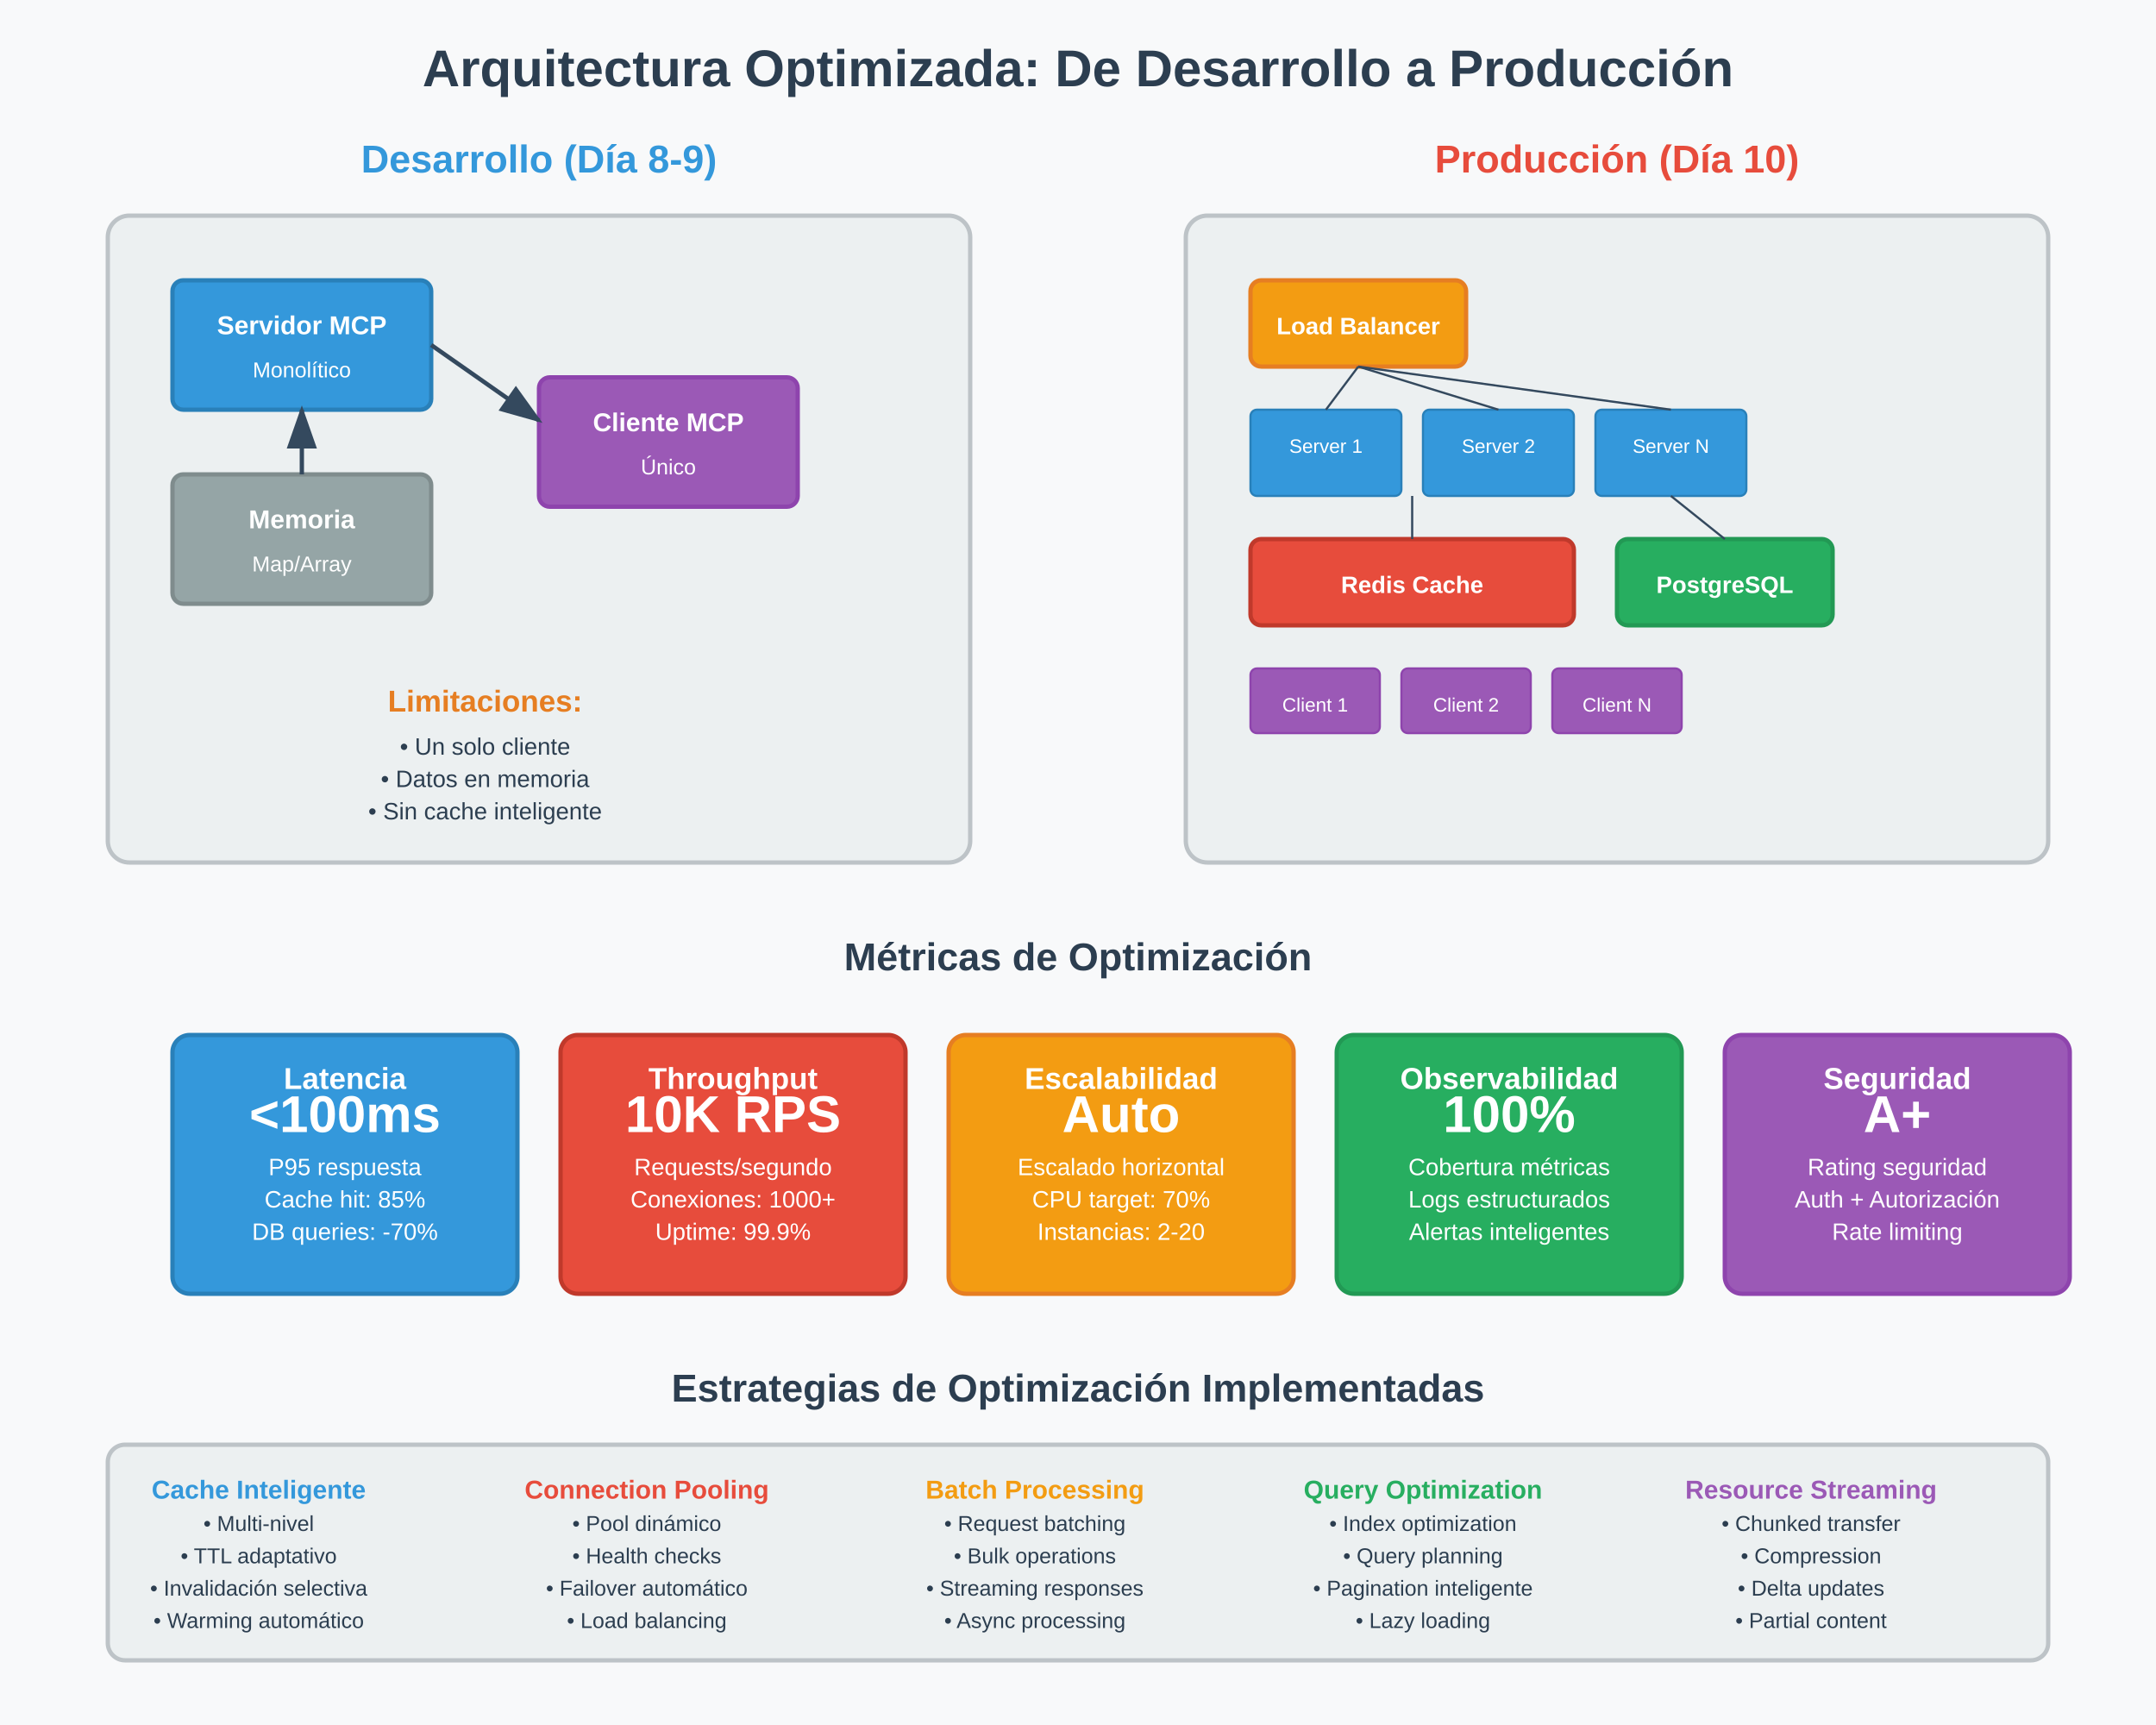
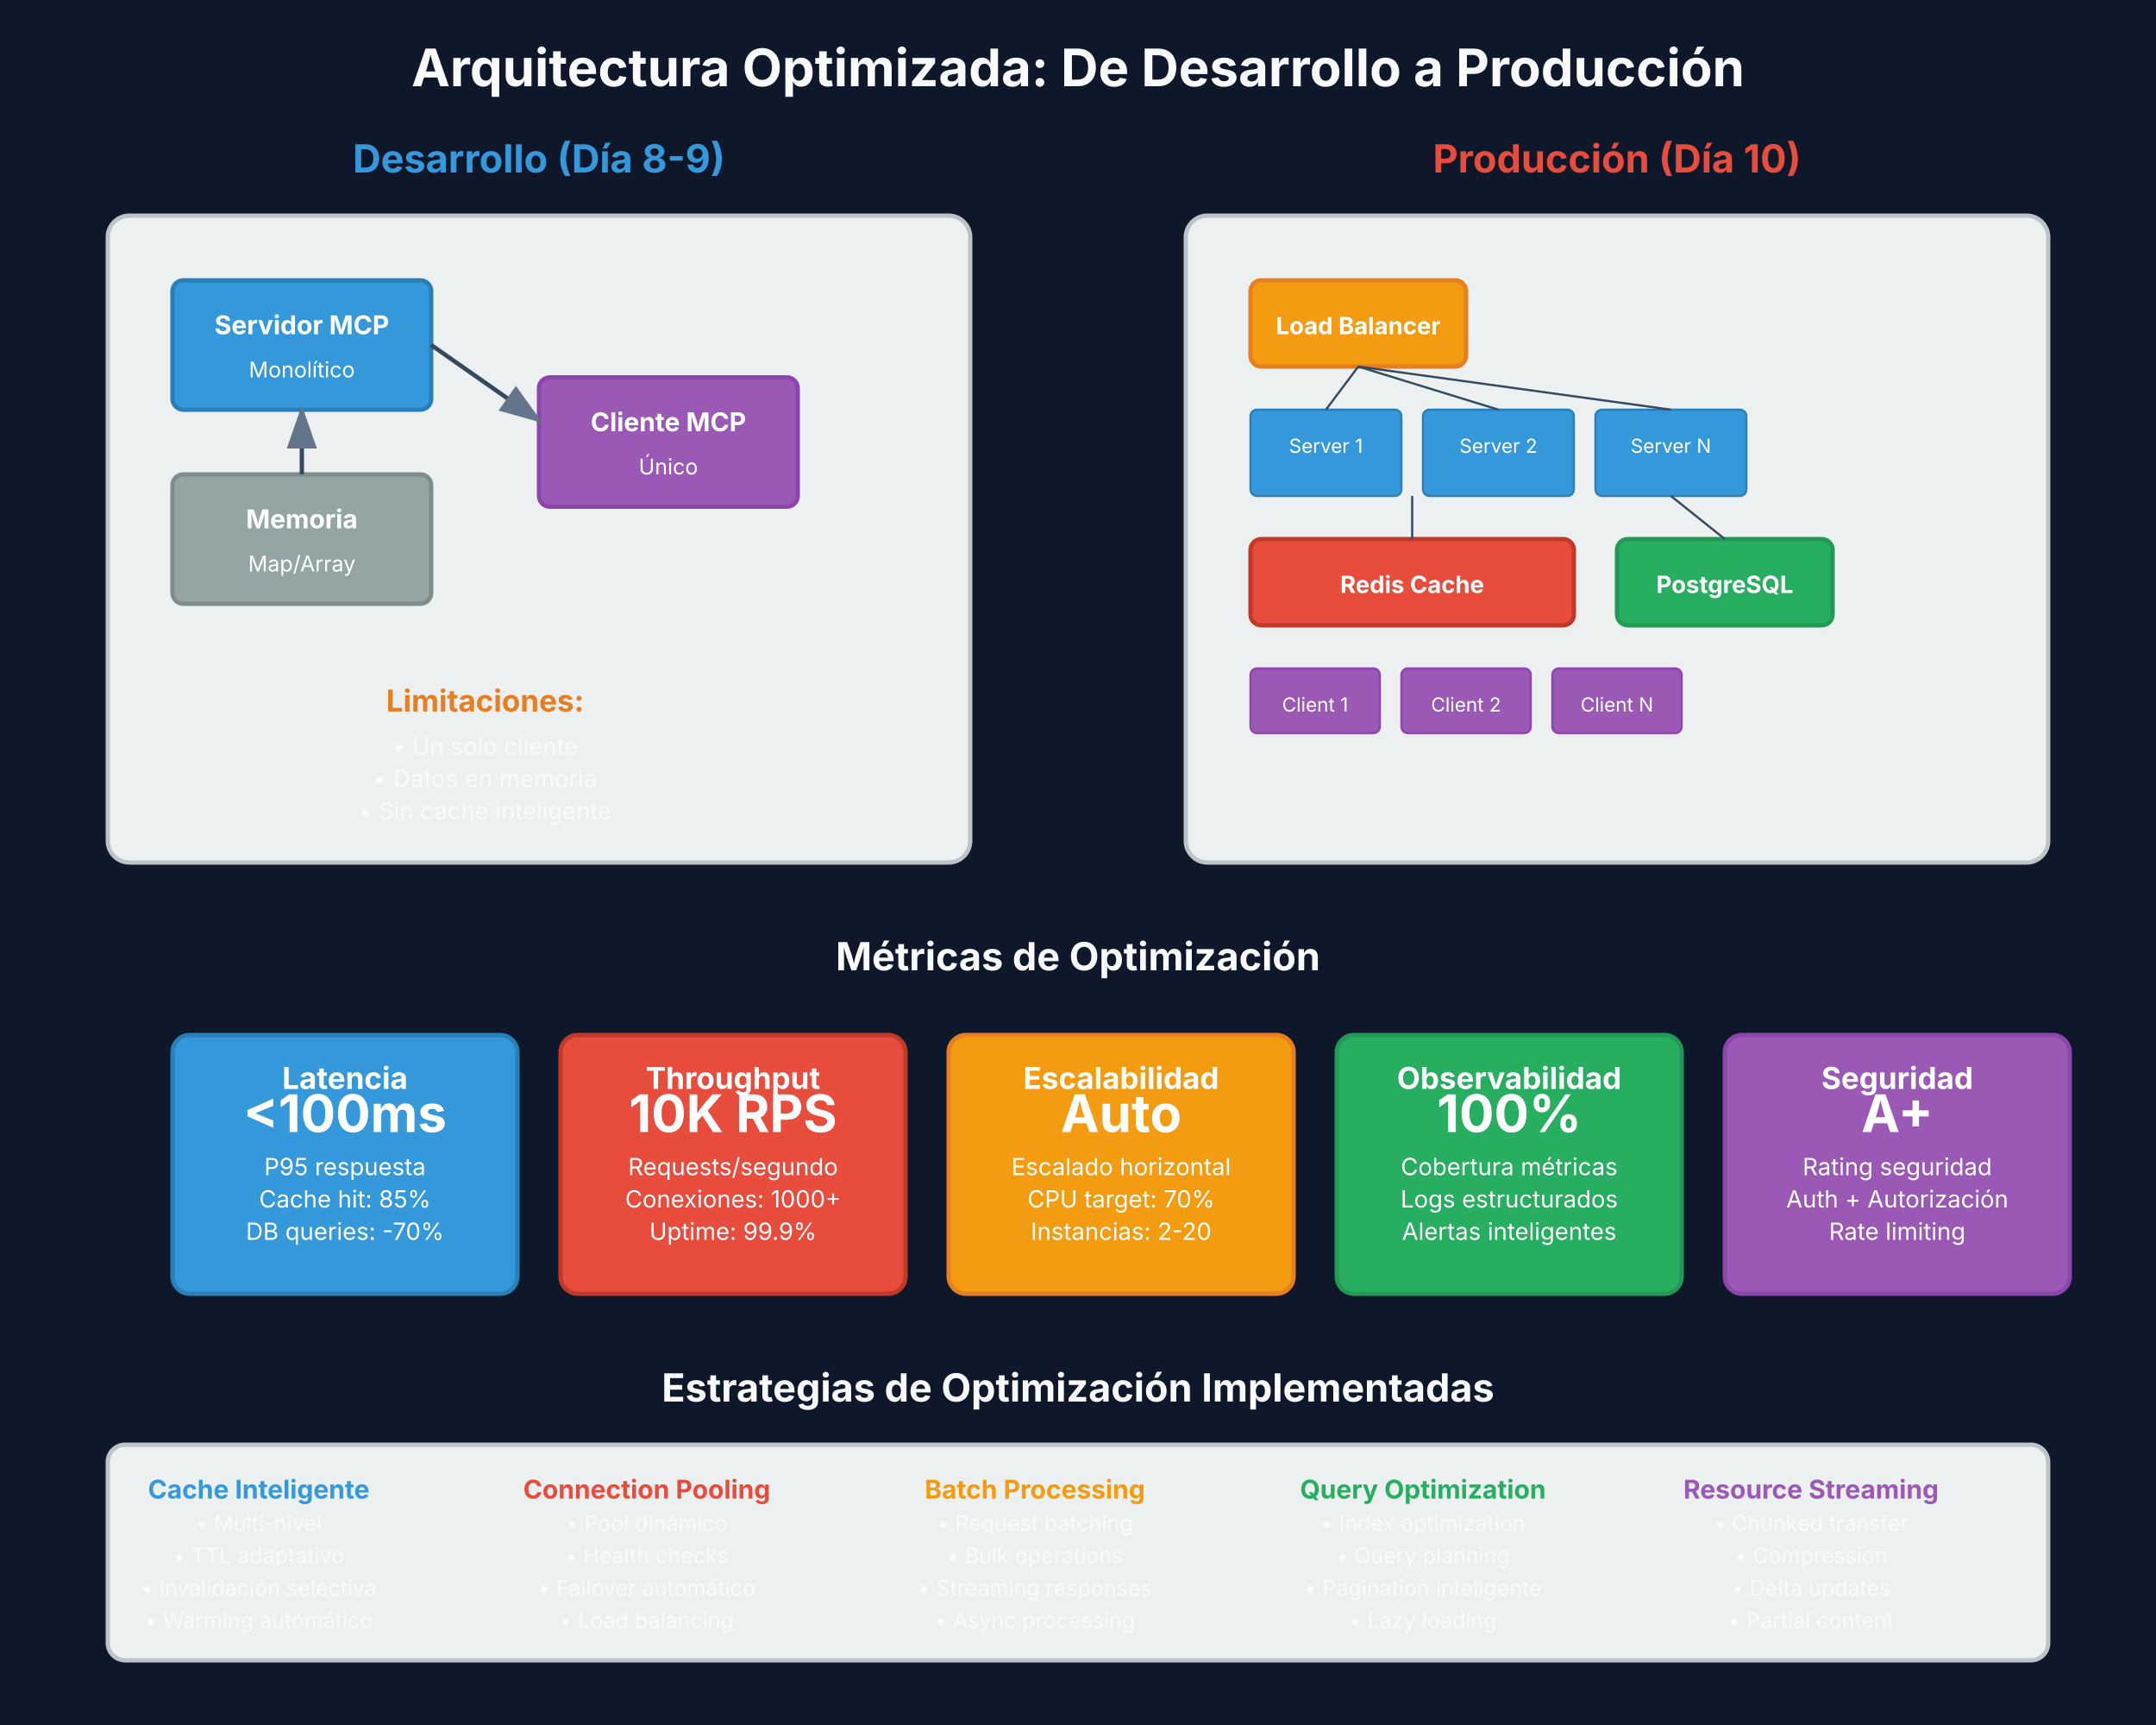
<svg xmlns="http://www.w3.org/2000/svg" viewBox="0 0 1000 800">
-   <rect width="1000" height="800" fill="#f8f9fa" />
-   <text x="500" y="40" text-anchor="middle" font-family="Arial, sans-serif" font-size="24" font-weight="bold" fill="#2c3e50">
+   <rect width="1000" height="800" fill="#0f172a" />
+   <text x="500" y="40" text-anchor="middle" font-family="Inter, system-ui, sans-serif" font-size="24" font-weight="bold" fill="#f8fafc">
    Arquitectura Optimizada: De Desarrollo a Producción
  </text>
-   <text x="250" y="80" text-anchor="middle" font-family="Arial, sans-serif" font-size="18" font-weight="bold" fill="#3498db">
+   <text x="250" y="80" text-anchor="middle" font-family="Inter, system-ui, sans-serif" font-size="18" font-weight="bold" fill="#3498db">
    Desarrollo (Día 8-9)
  </text>
-   <text x="750" y="80" text-anchor="middle" font-family="Arial, sans-serif" font-size="18" font-weight="bold" fill="#e74c3c">
+   <text x="750" y="80" text-anchor="middle" font-family="Inter, system-ui, sans-serif" font-size="18" font-weight="bold" fill="#e74c3c">
    Producción (Día 10)
  </text>
  <rect x="50" y="100" width="400" height="300" rx="10" fill="#ecf0f1" stroke="#bdc3c7" stroke-width="2" />
  <rect x="80" y="130" width="120" height="60" rx="5" fill="#3498db" stroke="#2980b9" stroke-width="2" />
-   <text x="140" y="155" text-anchor="middle" font-family="Arial, sans-serif" font-size="12" font-weight="bold" fill="white">
+   <text x="140" y="155" text-anchor="middle" font-family="Inter, system-ui, sans-serif" font-size="12" font-weight="bold" fill="white">
    Servidor MCP
  </text>
-   <text x="140" y="175" text-anchor="middle" font-family="Arial, sans-serif" font-size="10" fill="white">
+   <text x="140" y="175" text-anchor="middle" font-family="Inter, system-ui, sans-serif" font-size="10" fill="white">
    Monolítico
  </text>
  <rect x="80" y="220" width="120" height="60" rx="5" fill="#95a5a6" stroke="#7f8c8d" stroke-width="2" />
-   <text x="140" y="245" text-anchor="middle" font-family="Arial, sans-serif" font-size="12" font-weight="bold" fill="white">
+   <text x="140" y="245" text-anchor="middle" font-family="Inter, system-ui, sans-serif" font-size="12" font-weight="bold" fill="white">
    Memoria
  </text>
-   <text x="140" y="265" text-anchor="middle" font-family="Arial, sans-serif" font-size="10" fill="white">
+   <text x="140" y="265" text-anchor="middle" font-family="Inter, system-ui, sans-serif" font-size="10" fill="white">
    Map/Array
  </text>
  <rect x="250" y="175" width="120" height="60" rx="5" fill="#9b59b6" stroke="#8e44ad" stroke-width="2" />
-   <text x="310" y="200" text-anchor="middle" font-family="Arial, sans-serif" font-size="12" font-weight="bold" fill="white">
+   <text x="310" y="200" text-anchor="middle" font-family="Inter, system-ui, sans-serif" font-size="12" font-weight="bold" fill="white">
    Cliente MCP
  </text>
-   <text x="310" y="220" text-anchor="middle" font-family="Arial, sans-serif" font-size="10" fill="white">
+   <text x="310" y="220" text-anchor="middle" font-family="Inter, system-ui, sans-serif" font-size="10" fill="white">
    Único
  </text>
  <path d="M200 160 L250 195" stroke="#34495e" stroke-width="2" fill="none" marker-end="url(#arrowhead)" />
  <path d="M140 220 L140 190" stroke="#34495e" stroke-width="2" fill="none" marker-end="url(#arrowhead)" />
-   <text x="225" y="330" text-anchor="middle" font-family="Arial, sans-serif" font-size="14" font-weight="bold" fill="#e67e22">
+   <text x="225" y="330" text-anchor="middle" font-family="Inter, system-ui, sans-serif" font-size="14" font-weight="bold" fill="#e67e22">
    Limitaciones:
  </text>
-   <text x="225" y="350" text-anchor="middle" font-family="Arial, sans-serif" font-size="11" fill="#2c3e50">
+   <text x="225" y="350" text-anchor="middle" font-family="Inter, system-ui, sans-serif" font-size="11" fill="#f8fafc">
    • Un solo cliente
  </text>
-   <text x="225" y="365" text-anchor="middle" font-family="Arial, sans-serif" font-size="11" fill="#2c3e50">
+   <text x="225" y="365" text-anchor="middle" font-family="Inter, system-ui, sans-serif" font-size="11" fill="#f8fafc">
    • Datos en memoria
  </text>
-   <text x="225" y="380" text-anchor="middle" font-family="Arial, sans-serif" font-size="11" fill="#2c3e50">
+   <text x="225" y="380" text-anchor="middle" font-family="Inter, system-ui, sans-serif" font-size="11" fill="#f8fafc">
    • Sin cache inteligente
  </text>
  <rect x="550" y="100" width="400" height="300" rx="10" fill="#ecf0f1" stroke="#bdc3c7" stroke-width="2" />
  <rect x="580" y="130" width="100" height="40" rx="5" fill="#f39c12" stroke="#e67e22" stroke-width="2" />
-   <text x="630" y="155" text-anchor="middle" font-family="Arial, sans-serif" font-size="11" font-weight="bold" fill="white">
+   <text x="630" y="155" text-anchor="middle" font-family="Inter, system-ui, sans-serif" font-size="11" font-weight="bold" fill="white">
    Load Balancer
  </text>
  <rect x="580" y="190" width="70" height="40" rx="3" fill="#3498db" stroke="#2980b9" stroke-width="1" />
-   <text x="615" y="210" text-anchor="middle" font-family="Arial, sans-serif" font-size="9" fill="white">Server 1</text>
+   <text x="615" y="210" text-anchor="middle" font-family="Inter, system-ui, sans-serif" font-size="9" fill="white">Server 1</text>
  <rect x="660" y="190" width="70" height="40" rx="3" fill="#3498db" stroke="#2980b9" stroke-width="1" />
-   <text x="695" y="210" text-anchor="middle" font-family="Arial, sans-serif" font-size="9" fill="white">Server 2</text>
+   <text x="695" y="210" text-anchor="middle" font-family="Inter, system-ui, sans-serif" font-size="9" fill="white">Server 2</text>
  <rect x="740" y="190" width="70" height="40" rx="3" fill="#3498db" stroke="#2980b9" stroke-width="1" />
-   <text x="775" y="210" text-anchor="middle" font-family="Arial, sans-serif" font-size="9" fill="white">Server N</text>
+   <text x="775" y="210" text-anchor="middle" font-family="Inter, system-ui, sans-serif" font-size="9" fill="white">Server N</text>
  <rect x="580" y="250" width="150" height="40" rx="5" fill="#e74c3c" stroke="#c0392b" stroke-width="2" />
-   <text x="655" y="275" text-anchor="middle" font-family="Arial, sans-serif" font-size="11" font-weight="bold" fill="white">
+   <text x="655" y="275" text-anchor="middle" font-family="Inter, system-ui, sans-serif" font-size="11" font-weight="bold" fill="white">
    Redis Cache
  </text>
  <rect x="750" y="250" width="100" height="40" rx="5" fill="#27ae60" stroke="#229954" stroke-width="2" />
-   <text x="800" y="275" text-anchor="middle" font-family="Arial, sans-serif" font-size="11" font-weight="bold" fill="white">
+   <text x="800" y="275" text-anchor="middle" font-family="Inter, system-ui, sans-serif" font-size="11" font-weight="bold" fill="white">
    PostgreSQL
  </text>
  <rect x="580" y="310" width="60" height="30" rx="3" fill="#9b59b6" stroke="#8e44ad" stroke-width="1" />
-   <text x="610" y="330" text-anchor="middle" font-family="Arial, sans-serif" font-size="9" fill="white">Client 1</text>
+   <text x="610" y="330" text-anchor="middle" font-family="Inter, system-ui, sans-serif" font-size="9" fill="white">Client 1</text>
  <rect x="650" y="310" width="60" height="30" rx="3" fill="#9b59b6" stroke="#8e44ad" stroke-width="1" />
-   <text x="680" y="330" text-anchor="middle" font-family="Arial, sans-serif" font-size="9" fill="white">Client 2</text>
+   <text x="680" y="330" text-anchor="middle" font-family="Inter, system-ui, sans-serif" font-size="9" fill="white">Client 2</text>
  <rect x="720" y="310" width="60" height="30" rx="3" fill="#9b59b6" stroke="#8e44ad" stroke-width="1" />
-   <text x="750" y="330" text-anchor="middle" font-family="Arial, sans-serif" font-size="9" fill="white">Client N</text>
+   <text x="750" y="330" text-anchor="middle" font-family="Inter, system-ui, sans-serif" font-size="9" fill="white">Client N</text>
  <path d="M630 170 L615 190" stroke="#34495e" stroke-width="1" fill="none" />
  <path d="M630 170 L695 190" stroke="#34495e" stroke-width="1" fill="none" />
  <path d="M630 170 L775 190" stroke="#34495e" stroke-width="1" fill="none" />
  <path d="M655 250 L655 230" stroke="#34495e" stroke-width="1" fill="none" />
  <path d="M800 250 L775 230" stroke="#34495e" stroke-width="1" fill="none" />
-   <text x="500" y="450" text-anchor="middle" font-family="Arial, sans-serif" font-size="18" font-weight="bold" fill="#2c3e50">
+   <text x="500" y="450" text-anchor="middle" font-family="Inter, system-ui, sans-serif" font-size="18" font-weight="bold" fill="#f8fafc">
    Métricas de Optimización
  </text>
  <rect x="80" y="480" width="160" height="120" rx="8" fill="#3498db" stroke="#2980b9" stroke-width="2" />
-   <text x="160" y="505" text-anchor="middle" font-family="Arial, sans-serif" font-size="14" font-weight="bold" fill="white">
+   <text x="160" y="505" text-anchor="middle" font-family="Inter, system-ui, sans-serif" font-size="14" font-weight="bold" fill="white">
    Latencia
  </text>
-   <text x="160" y="525" text-anchor="middle" font-family="Arial, sans-serif" font-size="24" font-weight="bold" fill="white">
+   <text x="160" y="525" text-anchor="middle" font-family="Inter, system-ui, sans-serif" font-size="24" font-weight="bold" fill="white">
    &lt;100ms
  </text>
-   <text x="160" y="545" text-anchor="middle" font-family="Arial, sans-serif" font-size="11" fill="white">
+   <text x="160" y="545" text-anchor="middle" font-family="Inter, system-ui, sans-serif" font-size="11" fill="white">
    P95 respuesta
  </text>
-   <text x="160" y="560" text-anchor="middle" font-family="Arial, sans-serif" font-size="11" fill="white">
+   <text x="160" y="560" text-anchor="middle" font-family="Inter, system-ui, sans-serif" font-size="11" fill="white">
    Cache hit: 85%
  </text>
-   <text x="160" y="575" text-anchor="middle" font-family="Arial, sans-serif" font-size="11" fill="white">
+   <text x="160" y="575" text-anchor="middle" font-family="Inter, system-ui, sans-serif" font-size="11" fill="white">
    DB queries: -70%
  </text>
  <rect x="260" y="480" width="160" height="120" rx="8" fill="#e74c3c" stroke="#c0392b" stroke-width="2" />
-   <text x="340" y="505" text-anchor="middle" font-family="Arial, sans-serif" font-size="14" font-weight="bold" fill="white">
+   <text x="340" y="505" text-anchor="middle" font-family="Inter, system-ui, sans-serif" font-size="14" font-weight="bold" fill="white">
    Throughput
  </text>
-   <text x="340" y="525" text-anchor="middle" font-family="Arial, sans-serif" font-size="24" font-weight="bold" fill="white">
+   <text x="340" y="525" text-anchor="middle" font-family="Inter, system-ui, sans-serif" font-size="24" font-weight="bold" fill="white">
    10K RPS
  </text>
-   <text x="340" y="545" text-anchor="middle" font-family="Arial, sans-serif" font-size="11" fill="white">
+   <text x="340" y="545" text-anchor="middle" font-family="Inter, system-ui, sans-serif" font-size="11" fill="white">
    Requests/segundo
  </text>
-   <text x="340" y="560" text-anchor="middle" font-family="Arial, sans-serif" font-size="11" fill="white">
+   <text x="340" y="560" text-anchor="middle" font-family="Inter, system-ui, sans-serif" font-size="11" fill="white">
    Conexiones: 1000+
  </text>
-   <text x="340" y="575" text-anchor="middle" font-family="Arial, sans-serif" font-size="11" fill="white">
+   <text x="340" y="575" text-anchor="middle" font-family="Inter, system-ui, sans-serif" font-size="11" fill="white">
    Uptime: 99.9%
  </text>
  <rect x="440" y="480" width="160" height="120" rx="8" fill="#f39c12" stroke="#e67e22" stroke-width="2" />
-   <text x="520" y="505" text-anchor="middle" font-family="Arial, sans-serif" font-size="14" font-weight="bold" fill="white">
+   <text x="520" y="505" text-anchor="middle" font-family="Inter, system-ui, sans-serif" font-size="14" font-weight="bold" fill="white">
    Escalabilidad
  </text>
-   <text x="520" y="525" text-anchor="middle" font-family="Arial, sans-serif" font-size="24" font-weight="bold" fill="white">
+   <text x="520" y="525" text-anchor="middle" font-family="Inter, system-ui, sans-serif" font-size="24" font-weight="bold" fill="white">
    Auto
  </text>
-   <text x="520" y="545" text-anchor="middle" font-family="Arial, sans-serif" font-size="11" fill="white">
+   <text x="520" y="545" text-anchor="middle" font-family="Inter, system-ui, sans-serif" font-size="11" fill="white">
    Escalado horizontal
  </text>
-   <text x="520" y="560" text-anchor="middle" font-family="Arial, sans-serif" font-size="11" fill="white">
+   <text x="520" y="560" text-anchor="middle" font-family="Inter, system-ui, sans-serif" font-size="11" fill="white">
    CPU target: 70%
  </text>
-   <text x="520" y="575" text-anchor="middle" font-family="Arial, sans-serif" font-size="11" fill="white">
+   <text x="520" y="575" text-anchor="middle" font-family="Inter, system-ui, sans-serif" font-size="11" fill="white">
    Instancias: 2-20
  </text>
  <rect x="620" y="480" width="160" height="120" rx="8" fill="#27ae60" stroke="#229954" stroke-width="2" />
-   <text x="700" y="505" text-anchor="middle" font-family="Arial, sans-serif" font-size="14" font-weight="bold" fill="white">
+   <text x="700" y="505" text-anchor="middle" font-family="Inter, system-ui, sans-serif" font-size="14" font-weight="bold" fill="white">
    Observabilidad
  </text>
-   <text x="700" y="525" text-anchor="middle" font-family="Arial, sans-serif" font-size="24" font-weight="bold" fill="white">
+   <text x="700" y="525" text-anchor="middle" font-family="Inter, system-ui, sans-serif" font-size="24" font-weight="bold" fill="white">
    100%
  </text>
-   <text x="700" y="545" text-anchor="middle" font-family="Arial, sans-serif" font-size="11" fill="white">
+   <text x="700" y="545" text-anchor="middle" font-family="Inter, system-ui, sans-serif" font-size="11" fill="white">
    Cobertura métricas
  </text>
-   <text x="700" y="560" text-anchor="middle" font-family="Arial, sans-serif" font-size="11" fill="white">
+   <text x="700" y="560" text-anchor="middle" font-family="Inter, system-ui, sans-serif" font-size="11" fill="white">
    Logs estructurados
  </text>
-   <text x="700" y="575" text-anchor="middle" font-family="Arial, sans-serif" font-size="11" fill="white">
+   <text x="700" y="575" text-anchor="middle" font-family="Inter, system-ui, sans-serif" font-size="11" fill="white">
    Alertas inteligentes
  </text>
  <rect x="800" y="480" width="160" height="120" rx="8" fill="#9b59b6" stroke="#8e44ad" stroke-width="2" />
-   <text x="880" y="505" text-anchor="middle" font-family="Arial, sans-serif" font-size="14" font-weight="bold" fill="white">
+   <text x="880" y="505" text-anchor="middle" font-family="Inter, system-ui, sans-serif" font-size="14" font-weight="bold" fill="white">
    Seguridad
  </text>
-   <text x="880" y="525" text-anchor="middle" font-family="Arial, sans-serif" font-size="24" font-weight="bold" fill="white">
+   <text x="880" y="525" text-anchor="middle" font-family="Inter, system-ui, sans-serif" font-size="24" font-weight="bold" fill="white">
    A+
  </text>
-   <text x="880" y="545" text-anchor="middle" font-family="Arial, sans-serif" font-size="11" fill="white">
+   <text x="880" y="545" text-anchor="middle" font-family="Inter, system-ui, sans-serif" font-size="11" fill="white">
    Rating seguridad
  </text>
-   <text x="880" y="560" text-anchor="middle" font-family="Arial, sans-serif" font-size="11" fill="white">
+   <text x="880" y="560" text-anchor="middle" font-family="Inter, system-ui, sans-serif" font-size="11" fill="white">
    Auth + Autorización
  </text>
-   <text x="880" y="575" text-anchor="middle" font-family="Arial, sans-serif" font-size="11" fill="white">
+   <text x="880" y="575" text-anchor="middle" font-family="Inter, system-ui, sans-serif" font-size="11" fill="white">
    Rate limiting
  </text>
-   <text x="500" y="650" text-anchor="middle" font-family="Arial, sans-serif" font-size="18" font-weight="bold" fill="#2c3e50">
+   <text x="500" y="650" text-anchor="middle" font-family="Inter, system-ui, sans-serif" font-size="18" font-weight="bold" fill="#f8fafc">
    Estrategias de Optimización Implementadas
  </text>
  <rect x="50" y="670" width="900" height="100" rx="8" fill="#ecf0f1" stroke="#bdc3c7" stroke-width="2" />
-   <text x="120" y="695" text-anchor="middle" font-family="Arial, sans-serif" font-size="12" font-weight="bold" fill="#3498db">
+   <text x="120" y="695" text-anchor="middle" font-family="Inter, system-ui, sans-serif" font-size="12" font-weight="bold" fill="#3498db">
    Cache Inteligente
  </text>
-   <text x="120" y="710" text-anchor="middle" font-family="Arial, sans-serif" font-size="10" fill="#2c3e50">
+   <text x="120" y="710" text-anchor="middle" font-family="Inter, system-ui, sans-serif" font-size="10" fill="#f8fafc">
    • Multi-nivel
  </text>
-   <text x="120" y="725" text-anchor="middle" font-family="Arial, sans-serif" font-size="10" fill="#2c3e50">
+   <text x="120" y="725" text-anchor="middle" font-family="Inter, system-ui, sans-serif" font-size="10" fill="#f8fafc">
    • TTL adaptativo
  </text>
-   <text x="120" y="740" text-anchor="middle" font-family="Arial, sans-serif" font-size="10" fill="#2c3e50">
+   <text x="120" y="740" text-anchor="middle" font-family="Inter, system-ui, sans-serif" font-size="10" fill="#f8fafc">
    • Invalidación selectiva
  </text>
-   <text x="120" y="755" text-anchor="middle" font-family="Arial, sans-serif" font-size="10" fill="#2c3e50">
+   <text x="120" y="755" text-anchor="middle" font-family="Inter, system-ui, sans-serif" font-size="10" fill="#f8fafc">
    • Warming automático
  </text>
-   <text x="300" y="695" text-anchor="middle" font-family="Arial, sans-serif" font-size="12" font-weight="bold" fill="#e74c3c">
+   <text x="300" y="695" text-anchor="middle" font-family="Inter, system-ui, sans-serif" font-size="12" font-weight="bold" fill="#e74c3c">
    Connection Pooling
  </text>
-   <text x="300" y="710" text-anchor="middle" font-family="Arial, sans-serif" font-size="10" fill="#2c3e50">
+   <text x="300" y="710" text-anchor="middle" font-family="Inter, system-ui, sans-serif" font-size="10" fill="#f8fafc">
    • Pool dinámico
  </text>
-   <text x="300" y="725" text-anchor="middle" font-family="Arial, sans-serif" font-size="10" fill="#2c3e50">
+   <text x="300" y="725" text-anchor="middle" font-family="Inter, system-ui, sans-serif" font-size="10" fill="#f8fafc">
    • Health checks
  </text>
-   <text x="300" y="740" text-anchor="middle" font-family="Arial, sans-serif" font-size="10" fill="#2c3e50">
+   <text x="300" y="740" text-anchor="middle" font-family="Inter, system-ui, sans-serif" font-size="10" fill="#f8fafc">
    • Failover automático
  </text>
-   <text x="300" y="755" text-anchor="middle" font-family="Arial, sans-serif" font-size="10" fill="#2c3e50">
+   <text x="300" y="755" text-anchor="middle" font-family="Inter, system-ui, sans-serif" font-size="10" fill="#f8fafc">
    • Load balancing
  </text>
-   <text x="480" y="695" text-anchor="middle" font-family="Arial, sans-serif" font-size="12" font-weight="bold" fill="#f39c12">
+   <text x="480" y="695" text-anchor="middle" font-family="Inter, system-ui, sans-serif" font-size="12" font-weight="bold" fill="#f39c12">
    Batch Processing
  </text>
-   <text x="480" y="710" text-anchor="middle" font-family="Arial, sans-serif" font-size="10" fill="#2c3e50">
+   <text x="480" y="710" text-anchor="middle" font-family="Inter, system-ui, sans-serif" font-size="10" fill="#f8fafc">
    • Request batching
  </text>
-   <text x="480" y="725" text-anchor="middle" font-family="Arial, sans-serif" font-size="10" fill="#2c3e50">
+   <text x="480" y="725" text-anchor="middle" font-family="Inter, system-ui, sans-serif" font-size="10" fill="#f8fafc">
    • Bulk operations
  </text>
-   <text x="480" y="740" text-anchor="middle" font-family="Arial, sans-serif" font-size="10" fill="#2c3e50">
+   <text x="480" y="740" text-anchor="middle" font-family="Inter, system-ui, sans-serif" font-size="10" fill="#f8fafc">
    • Streaming responses
  </text>
-   <text x="480" y="755" text-anchor="middle" font-family="Arial, sans-serif" font-size="10" fill="#2c3e50">
+   <text x="480" y="755" text-anchor="middle" font-family="Inter, system-ui, sans-serif" font-size="10" fill="#f8fafc">
    • Async processing
  </text>
-   <text x="660" y="695" text-anchor="middle" font-family="Arial, sans-serif" font-size="12" font-weight="bold" fill="#27ae60">
+   <text x="660" y="695" text-anchor="middle" font-family="Inter, system-ui, sans-serif" font-size="12" font-weight="bold" fill="#27ae60">
    Query Optimization
  </text>
-   <text x="660" y="710" text-anchor="middle" font-family="Arial, sans-serif" font-size="10" fill="#2c3e50">
+   <text x="660" y="710" text-anchor="middle" font-family="Inter, system-ui, sans-serif" font-size="10" fill="#f8fafc">
    • Index optimization
  </text>
-   <text x="660" y="725" text-anchor="middle" font-family="Arial, sans-serif" font-size="10" fill="#2c3e50">
+   <text x="660" y="725" text-anchor="middle" font-family="Inter, system-ui, sans-serif" font-size="10" fill="#f8fafc">
    • Query planning
  </text>
-   <text x="660" y="740" text-anchor="middle" font-family="Arial, sans-serif" font-size="10" fill="#2c3e50">
+   <text x="660" y="740" text-anchor="middle" font-family="Inter, system-ui, sans-serif" font-size="10" fill="#f8fafc">
    • Pagination inteligente
  </text>
-   <text x="660" y="755" text-anchor="middle" font-family="Arial, sans-serif" font-size="10" fill="#2c3e50">
+   <text x="660" y="755" text-anchor="middle" font-family="Inter, system-ui, sans-serif" font-size="10" fill="#f8fafc">
    • Lazy loading
  </text>
-   <text x="840" y="695" text-anchor="middle" font-family="Arial, sans-serif" font-size="12" font-weight="bold" fill="#9b59b6">
+   <text x="840" y="695" text-anchor="middle" font-family="Inter, system-ui, sans-serif" font-size="12" font-weight="bold" fill="#9b59b6">
    Resource Streaming
  </text>
-   <text x="840" y="710" text-anchor="middle" font-family="Arial, sans-serif" font-size="10" fill="#2c3e50">
+   <text x="840" y="710" text-anchor="middle" font-family="Inter, system-ui, sans-serif" font-size="10" fill="#f8fafc">
    • Chunked transfer
  </text>
-   <text x="840" y="725" text-anchor="middle" font-family="Arial, sans-serif" font-size="10" fill="#2c3e50">
+   <text x="840" y="725" text-anchor="middle" font-family="Inter, system-ui, sans-serif" font-size="10" fill="#f8fafc">
    • Compression
  </text>
-   <text x="840" y="740" text-anchor="middle" font-family="Arial, sans-serif" font-size="10" fill="#2c3e50">
+   <text x="840" y="740" text-anchor="middle" font-family="Inter, system-ui, sans-serif" font-size="10" fill="#f8fafc">
    • Delta updates
  </text>
-   <text x="840" y="755" text-anchor="middle" font-family="Arial, sans-serif" font-size="10" fill="#2c3e50">
+   <text x="840" y="755" text-anchor="middle" font-family="Inter, system-ui, sans-serif" font-size="10" fill="#f8fafc">
    • Partial content
  </text>
  <defs>
    <marker id="arrowhead" markerWidth="10" markerHeight="7" refX="9" refY="3.5" orient="auto">
-       <polygon points="0 0, 10 3.5, 0 7" fill="#34495e" />
+       <polygon points="0 0, 10 3.5, 0 7" fill="#64748b" />
    </marker>
  </defs>
</svg>
